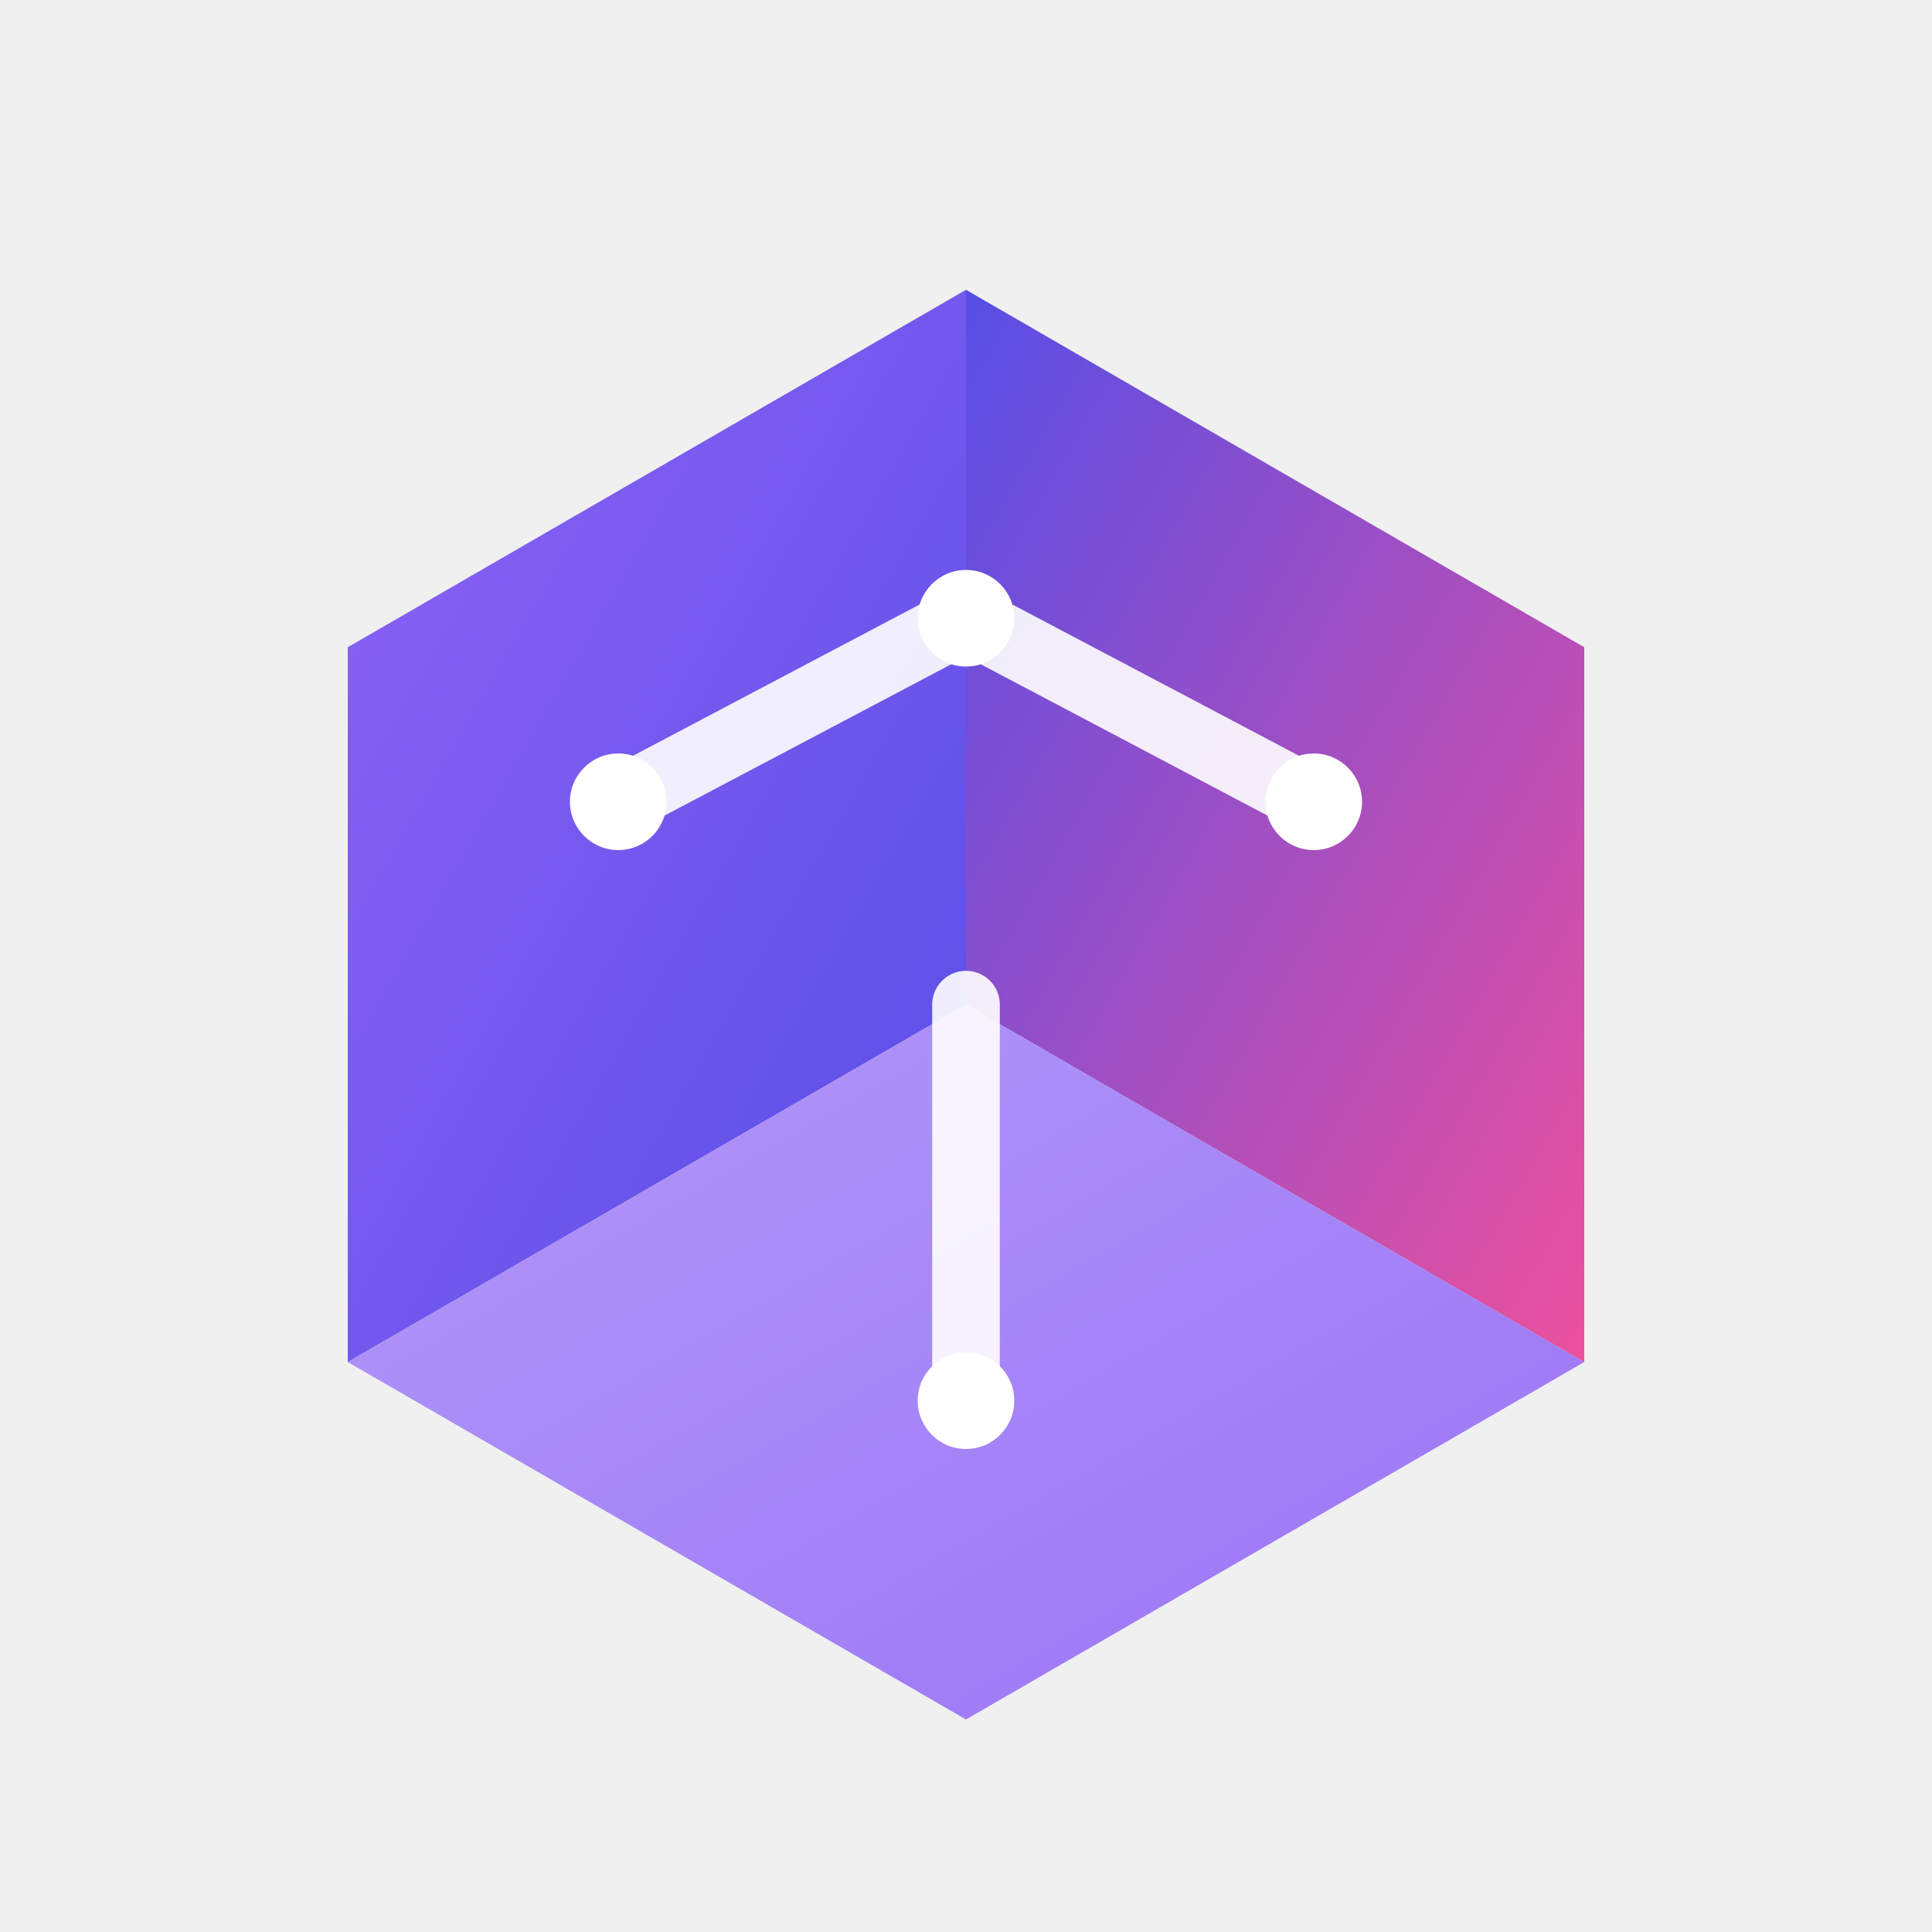
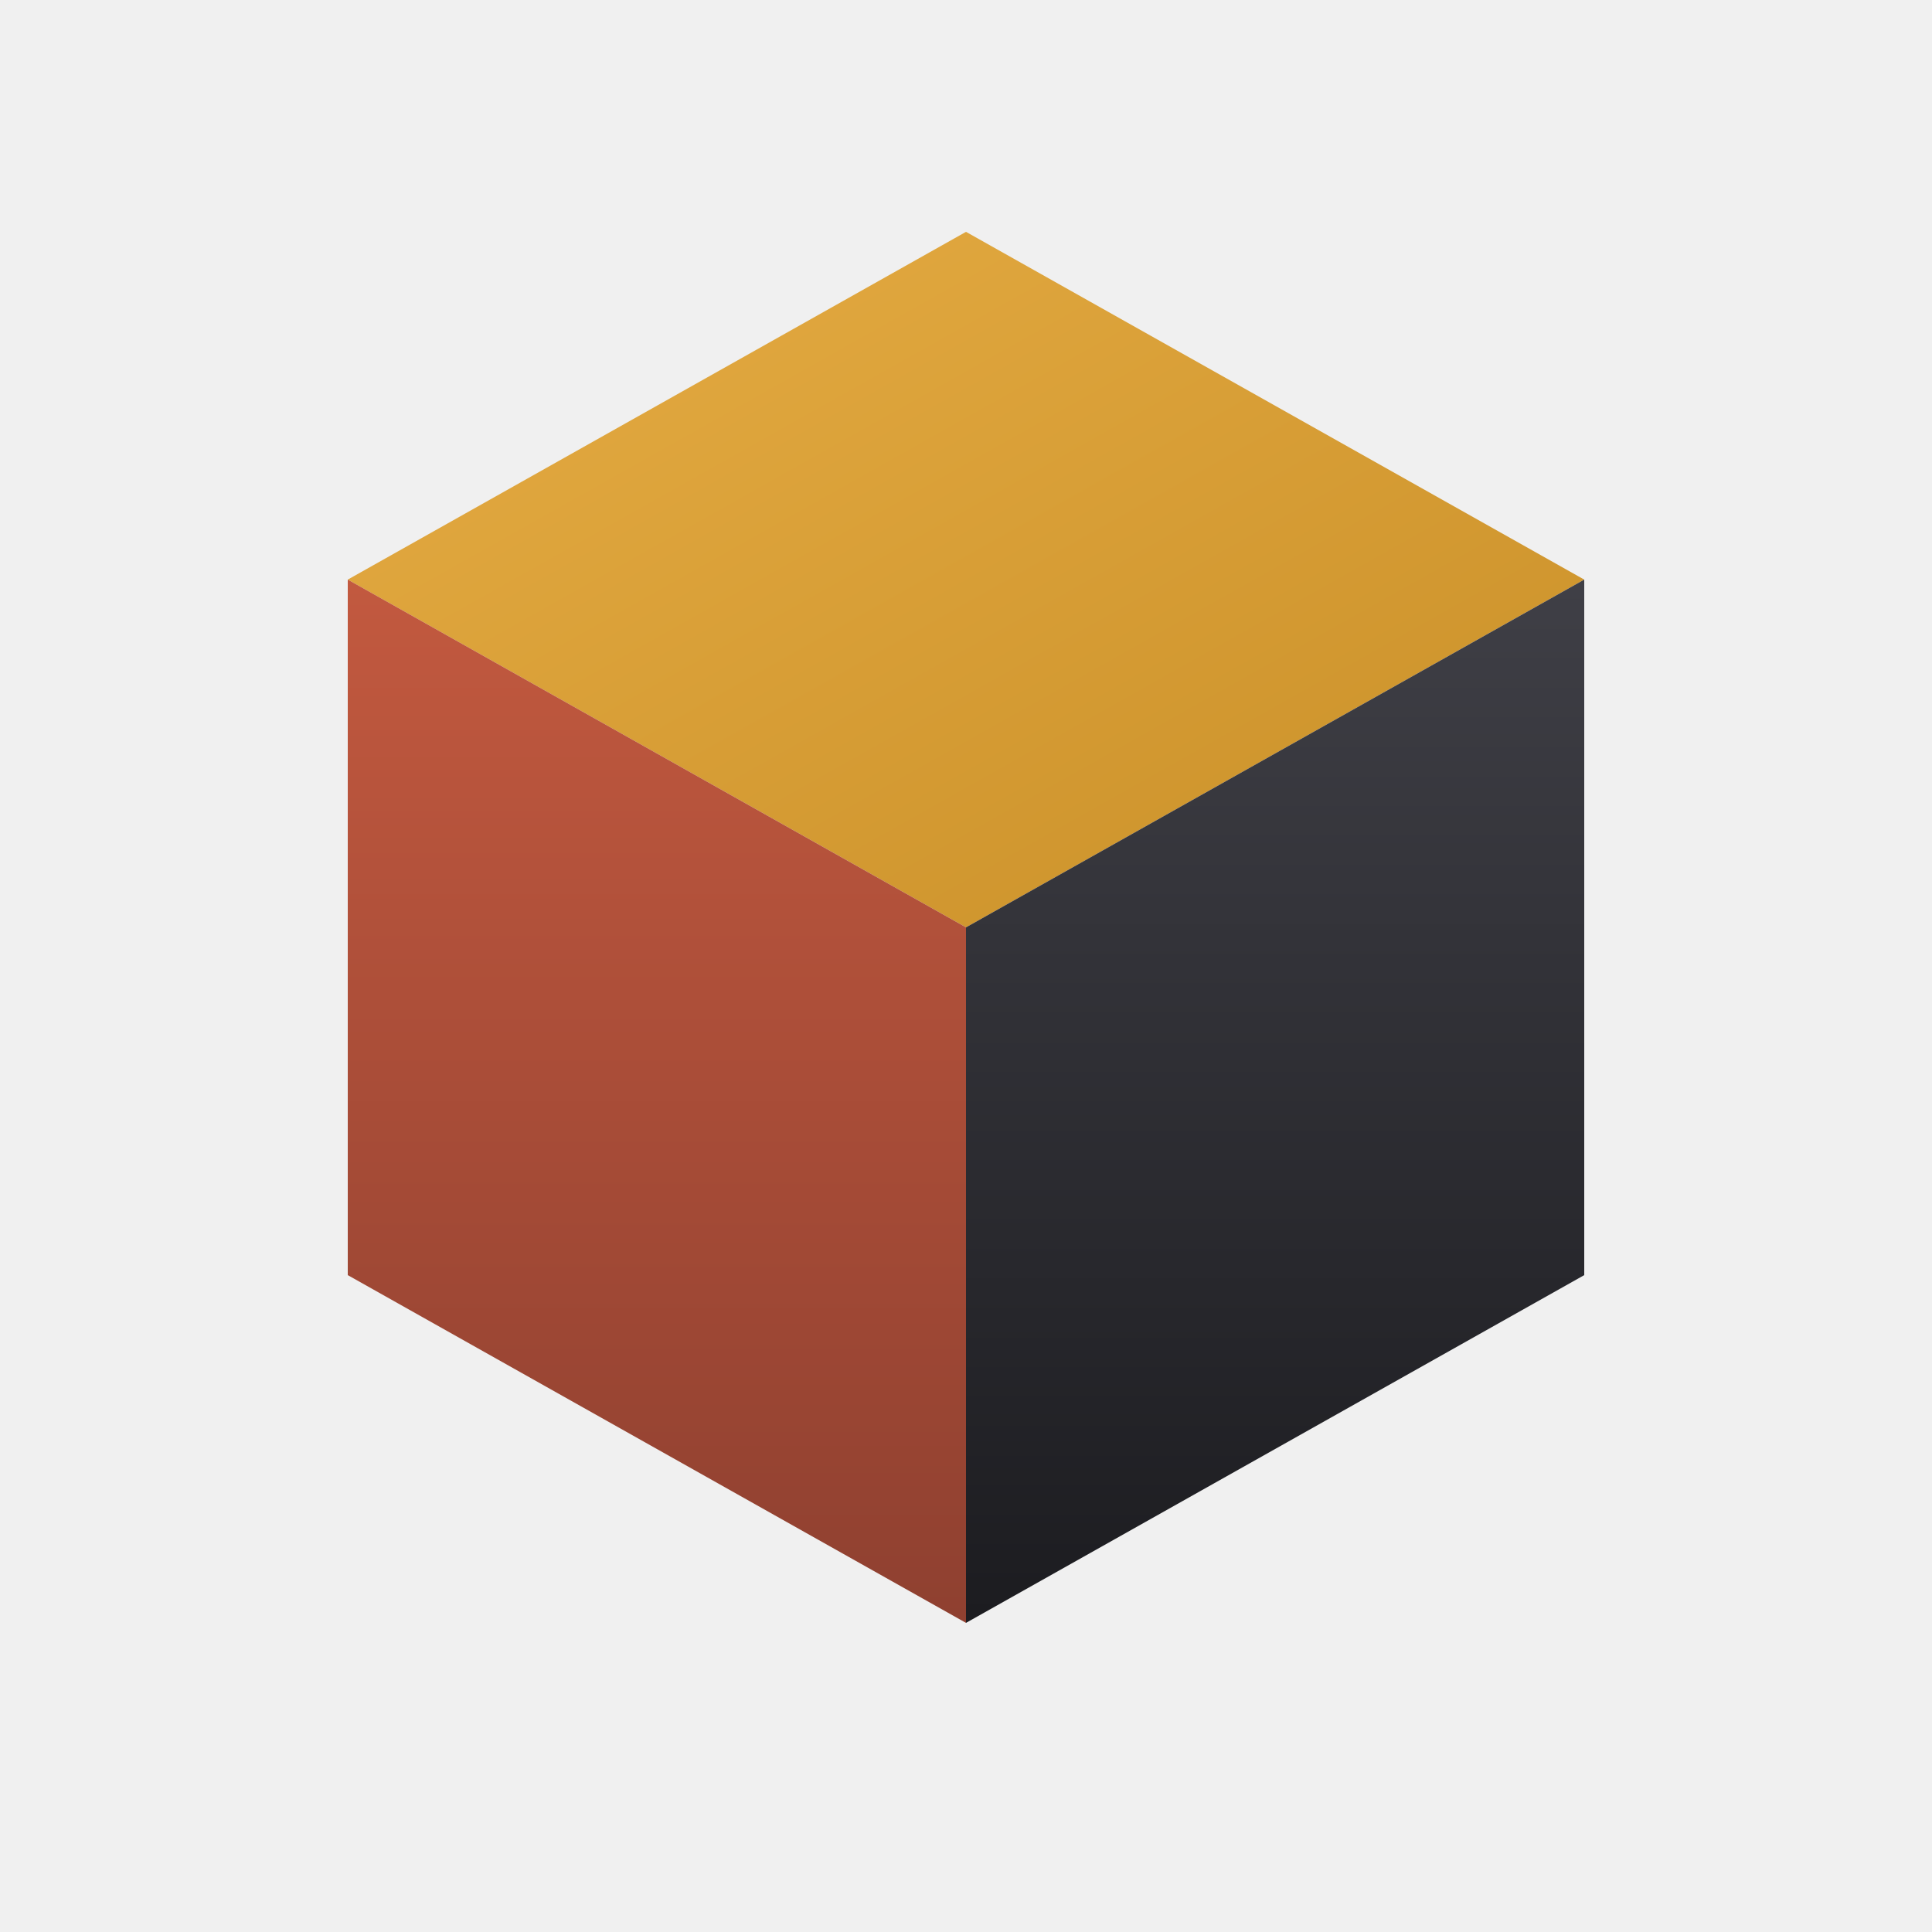
<svg xmlns="http://www.w3.org/2000/svg" viewBox="0 0 100 100" fill="none">
  <defs>
-     <linearGradient id="gLeft" x1="0%" y1="0%" x2="100%" y2="100%">
-       <stop offset="0%" stop-color="#8b5cf6" />
-       <stop offset="100%" stop-color="#4f46e5" />
+     <linearGradient id="gTop" x1="0%" y1="0%" x2="100%" y2="100%">
+       <stop offset="0%" stop-color="#e6ad44" />
+       <stop offset="100%" stop-color="#c98f28" />
    </linearGradient>
-     <linearGradient id="gRight" x1="0%" y1="0%" x2="100%" y2="100%">
-       <stop offset="0%" stop-color="#4f46e5" />
-       <stop offset="100%" stop-color="#ec4899" />
+     <linearGradient id="gLeft" x1="0%" y1="0%" x2="0%" y2="100%">
+       <stop offset="0%" stop-color="#c2593f" />
+       <stop offset="100%" stop-color="#8f4030" />
    </linearGradient>
-     <linearGradient id="gTop" x1="0%" y1="0%" x2="100%" y2="100%">
-       <stop offset="0%" stop-color="#a78bfa" />
-       <stop offset="100%" stop-color="#8b5cf6" />
+     <linearGradient id="gRight" x1="0%" y1="0%" x2="0%" y2="100%">
+       <stop offset="0%" stop-color="#3f3f46" />
+       <stop offset="100%" stop-color="#1c1c20" />
    </linearGradient>
  </defs>
-   <path d="M 50 15 L 18 33.5 L 18 70.5 L 50 52 L 50 15 Z" fill="url(#gLeft)" opacity="0.95" />
-   <path d="M 50 52 L 82 70.5 L 82 33.5 L 50 15 L 50 52 Z" fill="url(#gRight)" opacity="0.95" />
-   <path d="M 50 52 L 18 70.5 L 50 89 L 82 70.5 L 50 52 Z" fill="url(#gTop)" opacity="0.85" />
-   <path d="M 32 41.5 L 50 32 M 50 32 L 68 41.5 M 50 52 L 50 72.5" stroke="white" stroke-width="3.5" stroke-linecap="round" stroke-linejoin="round" opacity="0.9" />
-   <circle cx="50" cy="32" r="2.5" fill="white" />
-   <circle cx="32" cy="41.5" r="2.5" fill="white" />
-   <circle cx="68" cy="41.5" r="2.5" fill="white" />
-   <circle cx="50" cy="72.5" r="2.5" fill="white" />
+   <path d="M 50 12 L 82 30 L 50 48 L 18 30 Z" fill="url(#gTop)" />
+   <path d="M 18 30 L 50 48 L 50 84 L 18 66 Z" fill="url(#gLeft)" />
+   <path d="M 82 30 L 82 66 L 50 84 L 50 48 Z" fill="url(#gRight)" />
</svg>
